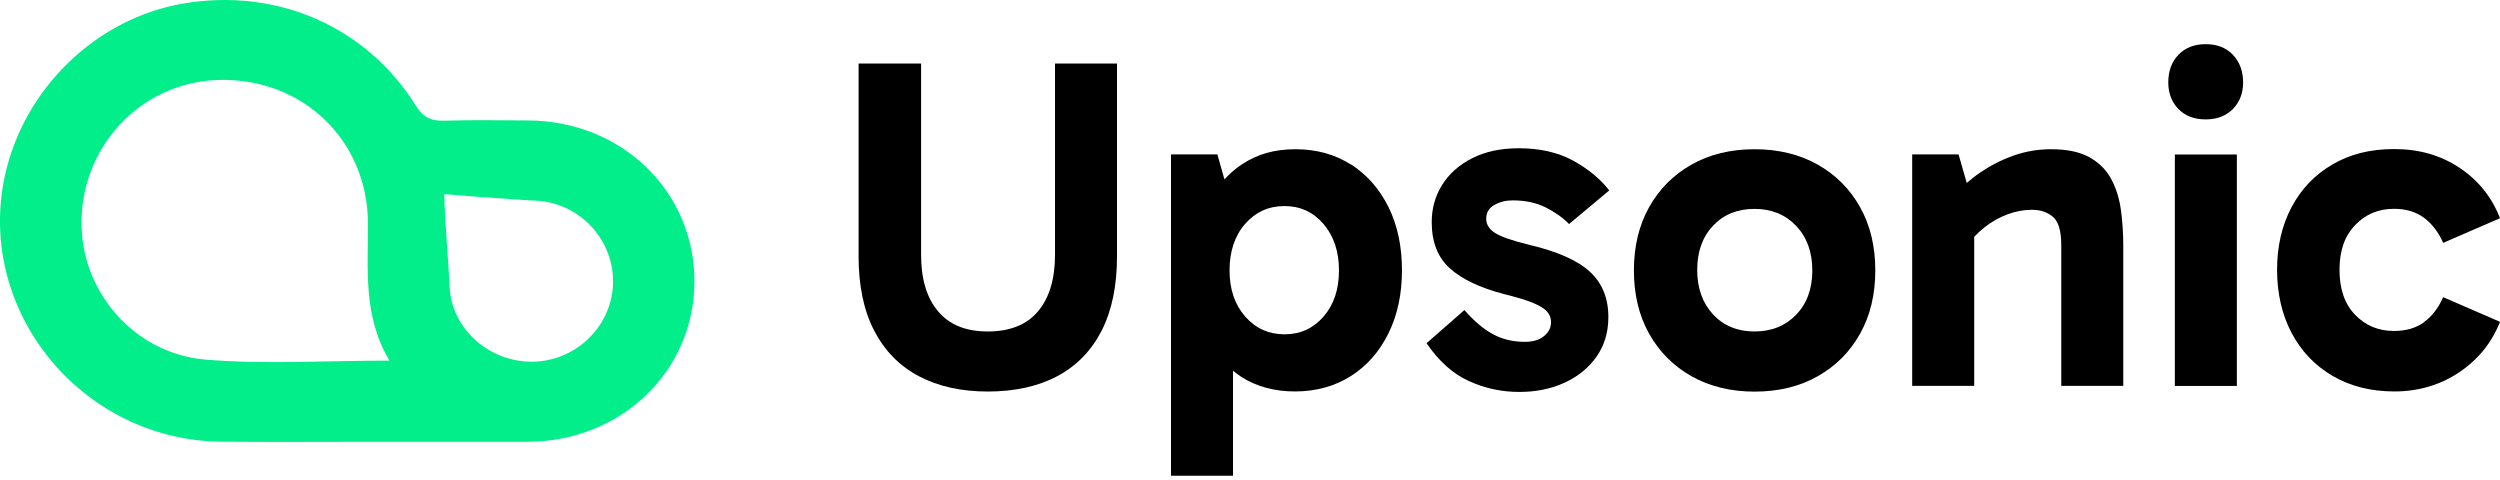
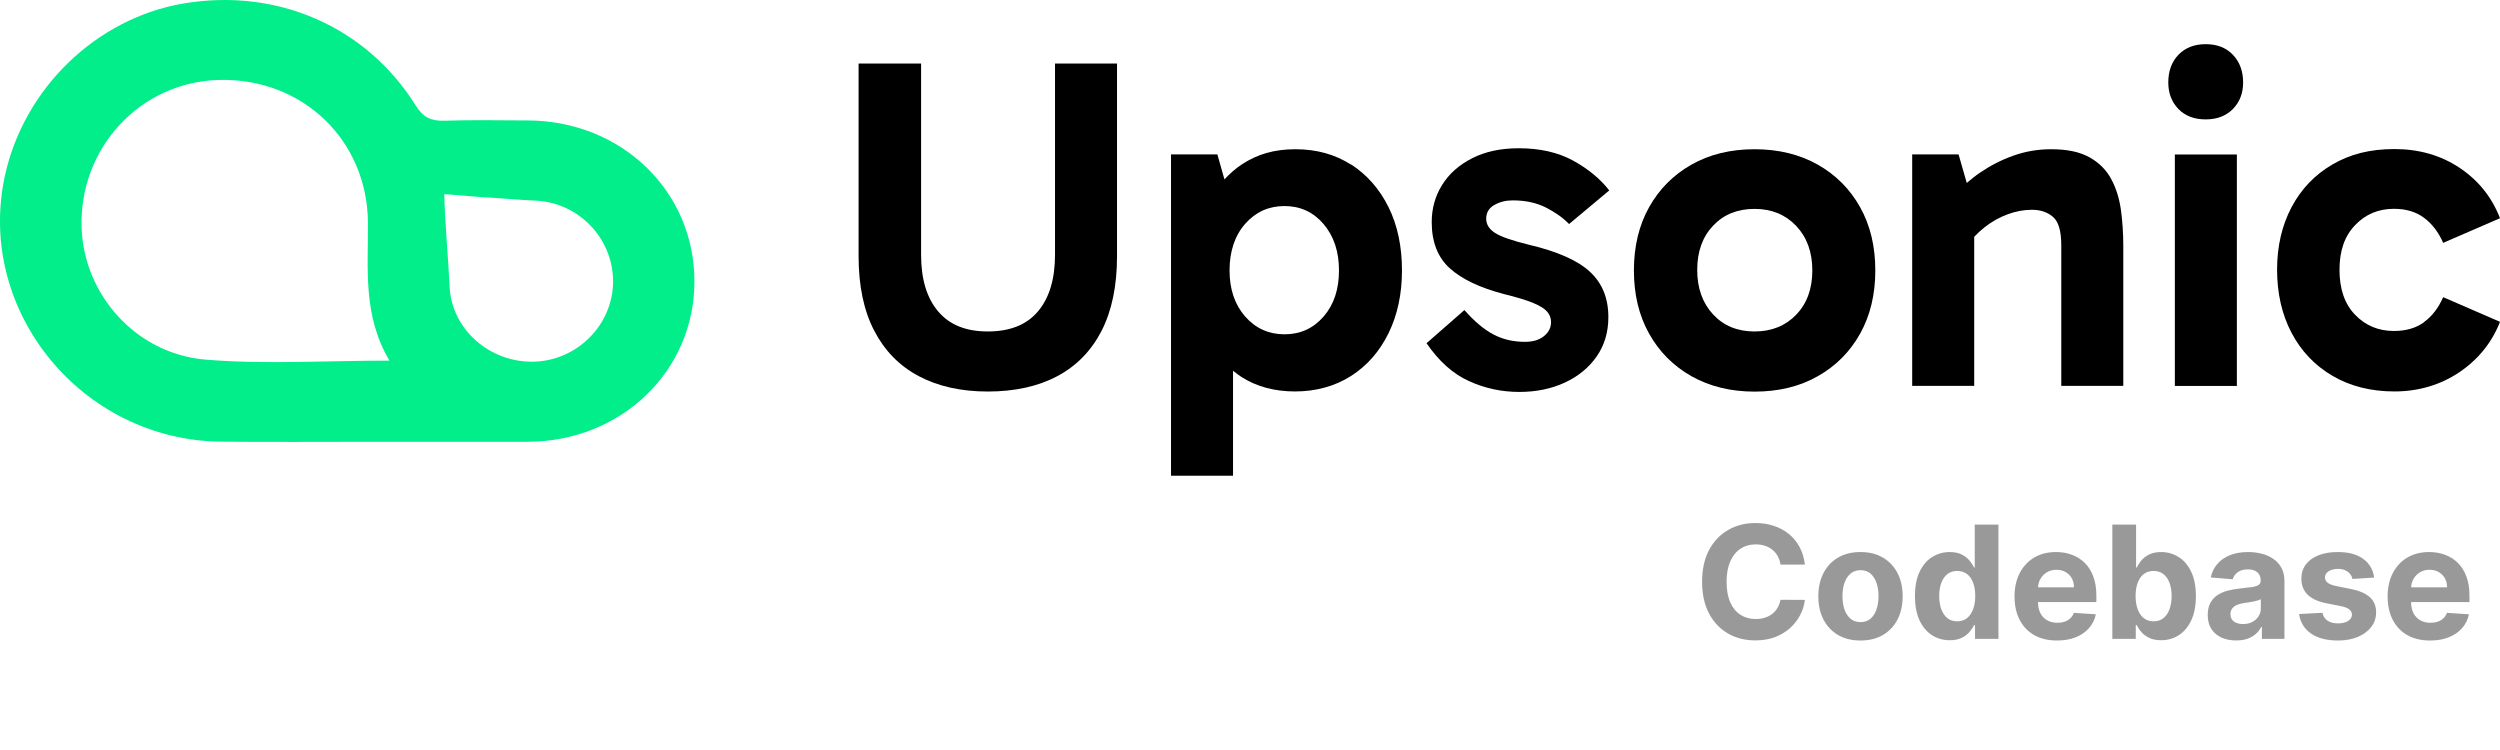
- <svg xmlns="http://www.w3.org/2000/svg" width="198" height="38" viewBox="0 0 198 38" fill="none">
-   <path d="M29.863 34.988C33.842 34.988 37.821 34.997 41.804 34.988C49.195 34.966 54.987 29.399 55 22.314C55.013 15.149 49.23 9.557 41.782 9.539C39.584 9.532 37.386 9.486 35.191 9.56C34.119 9.598 33.495 9.272 32.915 8.341C29.014 2.1 21.939 -0.972 14.554 0.273C7.654 1.433 1.903 6.975 0.389 13.917C-1.934 24.586 6.44 34.882 17.549 34.982C21.655 35.019 25.757 34.988 29.863 34.988ZM30.846 28.561C25.776 28.561 20.989 28.875 16.266 28.48C10.767 28.018 6.664 23.338 6.466 18.094C6.226 11.736 11.114 6.467 17.382 6.33C23.985 6.184 29.103 11.115 29.14 17.644C29.163 21.297 28.727 25.011 30.846 28.561ZM38.07 15.608C38.982 15.643 41.444 15.86 42.356 15.888C45.799 15.999 48.564 18.87 48.555 22.302C48.548 25.709 45.726 28.558 42.277 28.645C38.789 28.732 35.762 26.079 35.611 22.709C35.523 20.754 35.217 17.331 35.188 15.373" fill="#01EE8A" />
-   <path d="M83.557 20.178C83.557 22.104 83.107 23.594 82.208 24.659C81.309 25.725 79.987 26.252 78.234 26.252C76.481 26.252 75.197 25.719 74.298 24.659C73.4 23.6 72.95 22.104 72.95 20.178V5.032H68V20.287C68 22.637 68.411 24.602 69.239 26.194C70.061 27.78 71.236 28.98 72.764 29.789C74.286 30.598 76.115 31.009 78.234 31.009C80.353 31.009 82.221 30.605 83.743 29.789C85.264 28.98 86.433 27.78 87.248 26.194C88.057 24.608 88.468 22.637 88.468 20.287V5.032H83.557V20.178Z" fill="black" />
-   <path d="M107.004 13.039C105.739 12.23 104.275 11.819 102.599 11.819C100.924 11.819 99.595 12.21 98.381 13C97.861 13.341 97.399 13.751 96.975 14.207L96.417 12.23H92.744V37.68H97.656V29.359C97.874 29.539 98.092 29.712 98.33 29.86C99.531 30.624 100.943 31.003 102.567 31.003C104.192 31.003 105.713 30.599 106.991 29.783C108.269 28.974 109.257 27.838 109.97 26.393C110.683 24.942 111.036 23.279 111.036 21.404C111.036 19.53 110.683 17.835 109.97 16.403C109.257 14.971 108.269 13.841 107.01 13.026L107.004 13.039ZM104.827 25.07C104.012 26.008 102.985 26.477 101.733 26.477C100.481 26.477 99.447 26.008 98.619 25.07C97.797 24.133 97.38 22.913 97.38 21.417C97.38 19.921 97.791 18.663 98.619 17.726C99.441 16.788 100.481 16.32 101.733 16.32C102.985 16.32 104.012 16.795 104.827 17.745C105.636 18.695 106.047 19.921 106.047 21.417C106.047 22.913 105.643 24.133 104.827 25.07Z" fill="black" />
-   <path d="M118.342 16.242C118.766 15.992 119.254 15.87 119.806 15.87C120.808 15.87 121.681 16.056 122.432 16.435C123.183 16.814 123.793 17.25 124.268 17.745L127.453 15.08C126.727 14.156 125.771 13.366 124.583 12.718C123.395 12.069 121.963 11.742 120.288 11.742C118.862 11.742 117.63 12.005 116.596 12.531C115.556 13.058 114.766 13.764 114.214 14.65C113.662 15.536 113.392 16.518 113.392 17.591C113.392 19.164 113.867 20.384 114.817 21.244C115.768 22.104 117.193 22.785 119.093 23.285C120.121 23.536 120.898 23.773 121.437 23.998C121.976 24.223 122.342 24.454 122.541 24.692C122.74 24.929 122.843 25.199 122.843 25.501C122.843 25.95 122.657 26.322 122.278 26.624C121.906 26.926 121.405 27.074 120.776 27.074C119.851 27.074 119.016 26.881 118.284 26.489C117.546 26.104 116.776 25.462 115.98 24.557L112.981 27.183C113.957 28.608 115.074 29.61 116.339 30.181C117.604 30.759 118.933 31.041 120.333 31.041C121.655 31.041 122.849 30.797 123.915 30.309C124.974 29.822 125.822 29.134 126.445 28.248C127.068 27.363 127.382 26.316 127.382 25.115C127.382 23.613 126.894 22.419 125.918 21.52C124.942 20.621 123.331 19.908 121.084 19.382C119.761 19.055 118.862 18.746 118.4 18.445C117.938 18.143 117.707 17.77 117.707 17.321C117.707 16.846 117.918 16.486 118.342 16.236V16.242Z" fill="black" />
-   <path d="M143.966 13.039C142.528 12.23 140.859 11.819 138.964 11.819C137.07 11.819 135.395 12.223 133.963 13.039C132.525 13.854 131.408 14.978 130.605 16.416C129.803 17.854 129.405 19.523 129.405 21.417C129.405 23.311 129.803 24.987 130.605 26.419C131.408 27.857 132.525 28.98 133.963 29.796C135.401 30.605 137.07 31.016 138.964 31.016C140.859 31.016 142.534 30.611 143.966 29.796C145.404 28.987 146.521 27.857 147.324 26.419C148.126 24.981 148.524 23.311 148.524 21.417C148.524 19.523 148.126 17.848 147.324 16.416C146.521 14.978 145.404 13.854 143.966 13.039ZM142.258 24.923C141.411 25.809 140.306 26.252 138.958 26.252C137.61 26.252 136.512 25.802 135.677 24.904C134.843 24.005 134.419 22.83 134.419 21.379C134.419 19.928 134.836 18.759 135.677 17.873C136.512 16.987 137.61 16.544 138.958 16.544C140.306 16.544 141.404 16.994 142.258 17.892C143.106 18.791 143.536 19.966 143.536 21.417C143.536 22.868 143.112 24.037 142.258 24.923Z" fill="black" />
-   <path d="M167.208 14.181C166.822 13.456 166.245 12.885 165.481 12.454C164.716 12.031 163.715 11.819 162.463 11.819C161.416 11.819 160.415 11.986 159.465 12.326C158.514 12.66 157.622 13.122 156.787 13.694C156.428 13.938 156.094 14.214 155.766 14.49L155.118 12.23H151.446V30.56H156.357V18.753C156.614 18.483 156.896 18.22 157.198 17.982C157.763 17.546 158.367 17.206 159.015 16.968C159.664 16.73 160.299 16.615 160.928 16.615C161.603 16.615 162.161 16.801 162.598 17.18C163.034 17.552 163.253 18.303 163.253 19.427V30.56H168.164V19.465C168.164 18.49 168.1 17.546 167.978 16.634C167.85 15.722 167.599 14.901 167.208 14.181Z" fill="black" />
-   <path d="M174.688 3.498C173.789 3.498 173.07 3.781 172.531 4.339C171.991 4.904 171.728 5.63 171.728 6.535C171.728 7.382 171.998 8.082 172.531 8.634C173.07 9.187 173.789 9.456 174.688 9.456C175.587 9.456 176.306 9.18 176.845 8.634C177.384 8.082 177.654 7.382 177.654 6.535C177.654 5.636 177.384 4.904 176.845 4.339C176.306 3.774 175.587 3.498 174.688 3.498Z" fill="black" />
-   <path d="M177.159 12.236H172.248V30.567H177.159V12.236Z" fill="black" />
-   <path d="M191.984 25.52C191.349 25.982 190.552 26.213 189.602 26.213C188.376 26.213 187.355 25.789 186.527 24.935C185.705 24.088 185.288 22.9 185.288 21.372C185.288 19.844 185.699 18.688 186.527 17.828C187.349 16.968 188.376 16.538 189.602 16.538C190.552 16.538 191.349 16.775 191.984 17.25C192.62 17.725 193.127 18.387 193.499 19.234L198 17.282C197.352 15.607 196.279 14.277 194.796 13.289C193.307 12.3 191.593 11.806 189.641 11.806C187.689 11.806 186.129 12.21 184.729 13.025C183.329 13.841 182.251 14.971 181.487 16.416C180.723 17.866 180.344 19.517 180.344 21.366C180.344 23.215 180.723 24.903 181.487 26.354C182.251 27.805 183.329 28.942 184.729 29.764C186.129 30.585 187.766 31.003 189.641 31.003C191.515 31.003 193.275 30.495 194.777 29.481C196.279 28.467 197.352 27.137 198 25.488L193.499 23.536C193.127 24.383 192.62 25.044 191.984 25.507V25.52Z" fill="black" />
+ <svg xmlns="http://www.w3.org/2000/svg" width="1671" height="501" viewBox="0 0 1671 501" fill="none">
+   <path d="M252.023 295.278C285.606 295.278 319.19 295.356 352.8 295.278C415.177 295.094 464.062 248.111 464.168 188.322C464.275 127.851 415.47 80.658 352.614 80.501C334.066 80.449 315.518 80.056 296.996 80.684C287.948 80.999 282.679 78.249 277.783 70.392C244.864 17.726 185.149 -8.201 122.825 2.3C64.599 12.095 16.06 58.869 3.287 117.454C-16.326 207.492 54.354 294.387 148.106 295.225C182.754 295.54 217.375 295.278 252.023 295.278ZM260.326 241.04C217.535 241.04 177.139 243.685 137.275 240.359C90.865 236.457 56.243 196.964 54.567 152.704C52.544 99.043 93.792 54.574 146.695 53.422C202.419 52.191 245.61 93.805 245.929 148.907C246.115 179.732 242.443 211.08 260.326 241.04ZM321.292 131.727C328.983 132.015 349.766 133.848 357.457 134.084C386.517 135.027 409.855 159.252 409.775 188.217C409.722 216.972 385.905 241.014 356.792 241.747C327.36 242.481 301.813 220.089 300.535 191.648C299.79 175.148 297.209 146.262 296.969 129.737" fill="#01EE8A" />
+   <path d="M705.171 170.289C705.171 186.544 701.378 199.115 693.792 208.11C686.207 217.104 675.045 221.547 660.252 221.547C645.46 221.547 634.623 217.05 627.037 208.11C619.451 199.169 615.658 186.544 615.658 170.289V42.468H573.882V171.21C573.882 191.041 577.35 207.622 584.34 221.06C591.276 234.443 601.191 244.576 614.087 251.403C626.929 258.23 642.371 261.698 660.252 261.698C678.133 261.698 693.901 258.284 706.742 251.403C719.584 244.576 729.446 234.443 736.327 221.06C743.154 207.676 746.622 191.041 746.622 171.21V42.468H705.171V170.289Z" fill="black" />
+   <path d="M903.052 110.04C892.378 103.213 880.024 99.745 865.882 99.745C851.74 99.745 840.524 103.051 830.283 109.715C825.894 112.587 821.993 116.055 818.416 119.902L813.702 103.213H782.709V318H824.16V247.777C826.002 249.294 827.845 250.757 829.849 252.003C839.982 258.451 851.902 261.648 865.611 261.648C879.32 261.648 892.161 258.235 902.944 251.353C913.727 244.526 922.071 234.935 928.086 222.744C934.1 210.498 937.08 196.464 937.08 180.642C937.08 164.821 934.1 150.516 928.086 138.433C922.071 126.35 913.727 116.813 903.107 109.932L903.052 110.04ZM884.684 211.582C877.803 219.493 869.133 223.448 858.567 223.448C848.001 223.448 839.277 219.493 832.288 211.582C825.352 203.671 821.83 193.376 821.83 180.751C821.83 168.126 825.298 157.506 832.288 149.595C839.223 141.684 848.001 137.728 858.567 137.728C869.133 137.728 877.803 141.738 884.684 149.757C891.511 157.777 894.979 168.126 894.979 180.751C894.979 193.376 891.565 203.671 884.684 211.582Z" fill="black" />
+   <path d="M998.74 137.074C1002.32 134.961 1006.43 133.932 1011.09 133.932C1019.55 133.932 1026.92 135.503 1033.26 138.7C1039.59 141.897 1044.74 145.581 1048.75 149.753L1075.63 127.267C1069.5 119.464 1061.43 112.8 1051.41 107.327C1041.38 101.854 1029.3 99.091 1015.16 99.091C1003.13 99.091 992.725 101.313 984.001 105.756C975.224 110.199 968.559 116.159 963.899 123.637C959.239 131.114 956.963 139.404 956.963 148.453C956.963 161.728 960.973 172.023 968.992 179.284C977.012 186.545 989.041 192.288 1005.08 196.515C1013.75 198.628 1020.3 200.633 1024.86 202.529C1029.41 204.425 1032.5 206.376 1034.18 208.381C1035.86 210.386 1036.72 212.661 1036.72 215.208C1036.72 219.001 1035.15 222.144 1031.95 224.69C1028.81 227.237 1024.59 228.483 1019.28 228.483C1011.47 228.483 1004.43 226.858 998.252 223.553C992.021 220.302 985.519 214.883 978.8 207.243L953.496 229.404C961.732 241.433 971.16 249.886 981.834 254.709C992.508 259.585 1003.72 261.969 1015.54 261.969C1026.7 261.969 1036.78 259.91 1045.77 255.792C1054.71 251.674 1061.86 245.876 1067.12 238.399C1072.38 230.922 1075.03 222.09 1075.03 211.957C1075.03 199.278 1070.91 189.2 1062.68 181.614C1054.44 174.028 1040.84 168.014 1021.88 163.57C1010.71 160.807 1003.13 158.206 999.227 155.66C995.326 153.113 993.375 149.97 993.375 146.177C993.375 142.168 995.163 139.133 998.74 137.02V137.074Z" fill="black" />
+   <path d="M1214.99 110.04C1202.86 103.213 1188.77 99.745 1172.78 99.745C1156.8 99.745 1142.66 103.159 1130.57 110.04C1118.44 116.922 1109.01 126.404 1102.24 138.541C1095.46 150.679 1092.1 164.767 1092.1 180.751C1092.1 196.735 1095.46 210.878 1102.24 222.961C1109.01 235.098 1118.44 244.58 1130.57 251.462C1142.71 258.289 1156.8 261.757 1172.78 261.757C1188.77 261.757 1202.91 258.343 1214.99 251.462C1227.13 244.634 1236.56 235.098 1243.33 222.961C1250.1 210.823 1253.46 196.735 1253.46 180.751C1253.46 164.767 1250.1 150.625 1243.33 138.541C1236.56 126.404 1227.13 116.922 1214.99 110.04ZM1200.58 210.336C1193.43 217.813 1184.11 221.552 1172.73 221.552C1161.35 221.552 1152.08 217.759 1145.04 210.173C1138 202.587 1134.42 192.672 1134.42 180.426C1134.42 168.18 1137.94 158.319 1145.04 150.841C1152.08 143.364 1161.35 139.625 1172.73 139.625C1184.11 139.625 1193.37 143.418 1200.58 151.004C1207.73 158.59 1211.36 168.505 1211.36 180.751C1211.36 192.997 1207.79 202.858 1200.58 210.336Z" fill="black" />
+   <path d="M1411.13 119.685C1407.88 113.562 1403.01 108.74 1396.56 105.11C1390.11 101.533 1381.66 99.745 1371.09 99.745C1362.26 99.745 1353.81 101.154 1345.79 104.026C1337.77 106.844 1330.24 110.745 1323.19 115.567C1320.16 117.626 1317.34 119.956 1314.58 122.286L1309.11 103.213H1278.11V257.91H1319.56V158.264C1321.73 155.989 1324.11 153.767 1326.66 151.762C1331.43 148.078 1336.52 145.206 1342 143.201C1347.47 141.196 1352.83 140.221 1358.14 140.221C1363.83 140.221 1368.55 141.792 1372.23 144.989C1375.92 148.132 1377.76 154.472 1377.76 163.954V257.91H1419.21V164.279C1419.21 156.043 1418.67 148.078 1417.64 140.384C1416.55 132.689 1414.44 125.754 1411.13 119.685Z" fill="black" />
+   <path d="M1474.27 29.521C1466.68 29.521 1460.61 31.906 1456.06 36.62C1451.51 41.388 1449.29 47.511 1449.29 55.151C1449.29 62.303 1451.56 68.209 1456.06 72.869C1460.61 77.529 1466.68 79.805 1474.27 79.805C1481.85 79.805 1487.92 77.475 1492.47 72.869C1497.02 68.209 1499.3 62.303 1499.3 55.151C1499.3 47.565 1497.02 41.388 1492.47 36.62C1487.92 31.851 1481.85 29.521 1474.27 29.521Z" fill="black" />
+   <path d="M1495.12 103.265H1453.67V257.962H1495.12V103.265Z" fill="black" />
+   <path d="M1620.23 215.372C1614.87 219.273 1608.15 221.224 1600.13 221.224C1589.78 221.224 1581.17 217.648 1574.18 210.441C1567.24 203.289 1563.72 193.265 1563.72 180.369C1563.72 167.473 1567.19 157.72 1574.18 150.459C1581.11 143.198 1589.78 139.568 1600.13 139.568C1608.15 139.568 1614.87 141.573 1620.23 145.582C1625.6 149.592 1629.88 155.173 1633.02 162.325L1671.01 145.853C1665.53 131.711 1656.48 120.495 1643.97 112.151C1631.4 103.806 1616.93 99.634 1600.46 99.634C1583.99 99.634 1570.82 103.048 1559.01 109.929C1547.19 116.81 1538.09 126.347 1531.64 138.538C1525.2 150.784 1522 164.709 1522 180.315C1522 195.92 1525.2 210.17 1531.64 222.416C1538.09 234.661 1547.19 244.252 1559.01 251.188C1570.82 258.123 1584.64 261.645 1600.46 261.645C1616.28 261.645 1631.13 257.365 1643.81 248.804C1656.48 240.243 1665.53 229.026 1671.01 215.101L1633.02 198.629C1629.88 205.781 1625.6 211.362 1620.23 215.264V215.372Z" fill="black" />
+   <path d="M1206.4 377.371H1190.07C1189.77 375.258 1189.16 373.381 1188.24 371.741C1187.32 370.075 1186.14 368.658 1184.7 367.49C1183.26 366.322 1181.59 365.427 1179.7 364.805C1177.84 364.184 1175.81 363.873 1173.62 363.873C1169.67 363.873 1166.23 364.855 1163.3 366.819C1160.36 368.758 1158.09 371.592 1156.47 375.32C1154.86 379.024 1154.05 383.523 1154.05 388.818C1154.05 394.262 1154.86 398.836 1156.47 402.54C1158.11 406.244 1160.4 409.04 1163.33 410.929C1166.27 412.819 1169.66 413.763 1173.51 413.763C1175.67 413.763 1177.68 413.477 1179.51 412.906C1181.38 412.334 1183.03 411.501 1184.47 410.407C1185.92 409.289 1187.11 407.934 1188.05 406.343C1189.02 404.752 1189.69 402.937 1190.07 400.899L1206.4 400.974C1205.98 404.479 1204.92 407.859 1203.23 411.116C1201.56 414.347 1199.31 417.243 1196.48 419.804C1193.67 422.339 1190.32 424.353 1186.41 425.844C1182.54 427.311 1178.15 428.044 1173.25 428.044C1166.44 428.044 1160.35 426.503 1154.98 423.42C1149.64 420.338 1145.41 415.876 1142.3 410.034C1139.22 404.193 1137.68 397.121 1137.68 388.818C1137.68 380.491 1139.25 373.406 1142.38 367.565C1145.51 361.723 1149.76 357.273 1155.13 354.216C1160.5 351.134 1166.54 349.592 1173.25 349.592C1177.68 349.592 1181.78 350.214 1185.56 351.457C1189.36 352.7 1192.73 354.514 1195.66 356.901C1198.59 359.262 1200.98 362.158 1202.82 365.588C1204.68 369.019 1205.88 372.946 1206.4 377.371ZM1243.56 428.119C1237.76 428.119 1232.75 426.888 1228.53 424.427C1224.33 421.941 1221.08 418.486 1218.8 414.061C1216.51 409.612 1215.37 404.454 1215.37 398.587C1215.37 392.671 1216.51 387.501 1218.8 383.076C1221.08 378.626 1224.33 375.171 1228.53 372.71C1232.75 370.224 1237.76 368.982 1243.56 368.982C1249.35 368.982 1254.34 370.224 1258.54 372.71C1262.77 375.171 1266.03 378.626 1268.31 383.076C1270.6 387.501 1271.74 392.671 1271.74 398.587C1271.74 404.454 1270.6 409.612 1268.31 414.061C1266.03 418.486 1262.77 421.941 1258.54 424.427C1254.34 426.888 1249.35 428.119 1243.56 428.119ZM1243.63 415.814C1246.26 415.814 1248.46 415.068 1250.23 413.577C1251.99 412.06 1253.32 409.997 1254.22 407.387C1255.14 404.777 1255.6 401.806 1255.6 398.475C1255.6 395.145 1255.14 392.174 1254.22 389.564C1253.32 386.954 1251.99 384.891 1250.23 383.374C1248.46 381.858 1246.26 381.1 1243.63 381.1C1240.97 381.1 1238.73 381.858 1236.92 383.374C1235.13 384.891 1233.77 386.954 1232.85 389.564C1231.96 392.174 1231.51 395.145 1231.51 398.475C1231.51 401.806 1231.96 404.777 1232.85 407.387C1233.77 409.997 1235.13 412.06 1236.92 413.577C1238.73 415.068 1240.97 415.814 1243.63 415.814ZM1303.18 427.932C1298.83 427.932 1294.89 426.814 1291.36 424.576C1287.85 422.314 1285.07 418.996 1283 414.621C1280.97 410.221 1279.95 404.827 1279.95 398.438C1279.95 391.876 1281 386.419 1283.12 382.069C1285.23 377.694 1288.04 374.425 1291.54 372.263C1295.07 370.075 1298.94 368.982 1303.14 368.982C1306.35 368.982 1309.02 369.528 1311.16 370.622C1313.32 371.691 1315.06 373.033 1316.38 374.649C1317.72 376.24 1318.74 377.806 1319.43 379.347H1319.92V350.636H1335.77V427H1320.11V417.827H1319.43C1318.69 419.418 1317.63 420.997 1316.26 422.563C1314.92 424.104 1313.17 425.384 1311.01 426.403C1308.87 427.423 1306.26 427.932 1303.18 427.932ZM1308.21 415.292C1310.77 415.292 1312.93 414.596 1314.7 413.204C1316.49 411.787 1317.86 409.811 1318.8 407.275C1319.77 404.74 1320.25 401.769 1320.25 398.364C1320.25 394.958 1319.78 392 1318.84 389.489C1317.89 386.979 1316.53 385.04 1314.74 383.673C1312.95 382.305 1310.77 381.622 1308.21 381.622C1305.6 381.622 1303.4 382.33 1301.61 383.747C1299.82 385.164 1298.47 387.128 1297.55 389.638C1296.63 392.149 1296.17 395.058 1296.17 398.364C1296.17 401.695 1296.63 404.64 1297.55 407.201C1298.49 409.736 1299.85 411.725 1301.61 413.167C1303.4 414.583 1305.6 415.292 1308.21 415.292ZM1374.93 428.119C1369.04 428.119 1363.96 426.925 1359.71 424.539C1355.49 422.128 1352.23 418.722 1349.94 414.322C1347.66 409.898 1346.51 404.665 1346.51 398.625C1346.51 392.733 1347.66 387.563 1349.94 383.113C1352.23 378.664 1355.45 375.196 1359.6 372.71C1363.78 370.224 1368.67 368.982 1374.29 368.982C1378.07 368.982 1381.59 369.591 1384.84 370.809C1388.13 372.002 1390.98 373.804 1393.42 376.215C1395.88 378.626 1397.8 381.659 1399.16 385.313C1400.53 388.942 1401.21 393.193 1401.21 398.065V402.428H1352.85V392.584H1386.26C1386.26 390.297 1385.76 388.271 1384.77 386.506C1383.78 384.741 1382.4 383.362 1380.63 382.368C1378.89 381.348 1376.87 380.839 1374.55 380.839C1372.14 380.839 1370 381.398 1368.14 382.517C1366.3 383.61 1364.86 385.089 1363.81 386.954C1362.77 388.793 1362.24 390.844 1362.21 393.106V402.465C1362.21 405.299 1362.73 407.748 1363.78 409.811C1364.85 411.874 1366.35 413.465 1368.29 414.583C1370.23 415.702 1372.53 416.261 1375.19 416.261C1376.95 416.261 1378.57 416.013 1380.03 415.516C1381.5 415.018 1382.76 414.273 1383.8 413.278C1384.84 412.284 1385.64 411.066 1386.19 409.624L1400.88 410.594C1400.13 414.124 1398.6 417.206 1396.29 419.841C1394 422.451 1391.05 424.489 1387.42 425.956C1383.81 427.398 1379.65 428.119 1374.93 428.119ZM1411.88 427V350.636H1427.76V379.347H1428.25C1428.94 377.806 1429.95 376.24 1431.27 374.649C1432.61 373.033 1434.35 371.691 1436.49 370.622C1438.65 369.528 1441.33 368.982 1444.54 368.982C1448.72 368.982 1452.57 370.075 1456.1 372.263C1459.63 374.425 1462.45 377.694 1464.56 382.069C1466.68 386.419 1467.73 391.876 1467.73 398.438C1467.73 404.827 1466.7 410.221 1464.64 414.621C1462.6 418.996 1459.82 422.314 1456.29 424.576C1452.78 426.814 1448.85 427.932 1444.5 427.932C1441.42 427.932 1438.8 427.423 1436.64 426.403C1434.5 425.384 1432.75 424.104 1431.38 422.563C1430.01 420.997 1428.97 419.418 1428.25 417.827H1427.54V427H1411.88ZM1427.43 398.364C1427.43 401.769 1427.9 404.74 1428.84 407.275C1429.79 409.811 1431.16 411.787 1432.94 413.204C1434.73 414.596 1436.91 415.292 1439.47 415.292C1442.06 415.292 1444.24 414.583 1446.03 413.167C1447.82 411.725 1449.18 409.736 1450.1 407.201C1451.04 404.64 1451.51 401.695 1451.51 398.364C1451.51 395.058 1451.05 392.149 1450.13 389.638C1449.21 387.128 1447.86 385.164 1446.07 383.747C1444.28 382.33 1442.08 381.622 1439.47 381.622C1436.88 381.622 1434.7 382.305 1432.91 383.673C1431.14 385.04 1429.79 386.979 1428.84 389.489C1427.9 392 1427.43 394.958 1427.43 398.364ZM1494.66 428.081C1491.01 428.081 1487.75 427.447 1484.89 426.18C1482.04 424.887 1479.77 422.985 1478.11 420.475C1476.47 417.939 1475.65 414.782 1475.65 411.004C1475.65 407.822 1476.23 405.15 1477.4 402.987C1478.57 400.825 1480.16 399.085 1482.17 397.767C1484.19 396.45 1486.47 395.455 1489.03 394.784C1491.62 394.113 1494.33 393.641 1497.16 393.367C1500.49 393.019 1503.18 392.696 1505.22 392.398C1507.25 392.075 1508.73 391.602 1509.65 390.981C1510.57 390.359 1511.03 389.44 1511.03 388.222V387.998C1511.03 385.636 1510.29 383.809 1508.8 382.517C1507.33 381.224 1505.24 380.578 1502.53 380.578C1499.67 380.578 1497.4 381.212 1495.71 382.479C1494.02 383.722 1492.9 385.288 1492.35 387.178L1477.66 385.984C1478.41 382.504 1479.87 379.496 1482.06 376.961C1484.25 374.401 1487.07 372.437 1490.53 371.07C1494.01 369.678 1498.03 368.982 1502.61 368.982C1505.79 368.982 1508.83 369.354 1511.74 370.1C1514.67 370.846 1517.27 372.002 1519.53 373.568C1521.82 375.134 1523.62 377.147 1524.94 379.608C1526.26 382.044 1526.92 384.965 1526.92 388.371V427H1511.85V419.058H1511.41C1510.49 420.848 1509.26 422.426 1507.71 423.793C1506.17 425.136 1504.32 426.192 1502.16 426.963C1500 427.708 1497.5 428.081 1494.66 428.081ZM1499.21 417.119C1501.55 417.119 1503.61 416.659 1505.4 415.739C1507.19 414.795 1508.6 413.527 1509.62 411.936C1510.64 410.345 1511.14 408.543 1511.14 406.529V400.452C1510.65 400.775 1509.96 401.073 1509.09 401.347C1508.25 401.595 1507.29 401.831 1506.22 402.055C1505.15 402.254 1504.09 402.44 1503.02 402.614C1501.95 402.763 1500.98 402.9 1500.11 403.025C1498.24 403.298 1496.62 403.733 1495.22 404.33C1493.83 404.926 1492.75 405.734 1491.98 406.753C1491.21 407.748 1490.82 408.99 1490.82 410.482C1490.82 412.645 1491.61 414.298 1493.17 415.441C1494.76 416.56 1496.78 417.119 1499.21 417.119ZM1586.89 386.059L1572.35 386.954C1572.1 385.711 1571.57 384.592 1570.75 383.598C1569.93 382.579 1568.85 381.771 1567.5 381.174C1566.19 380.553 1564.61 380.242 1562.77 380.242C1560.31 380.242 1558.23 380.764 1556.54 381.808C1554.85 382.827 1554.01 384.195 1554.01 385.91C1554.01 387.277 1554.55 388.433 1555.65 389.377C1556.74 390.322 1558.62 391.08 1561.28 391.652L1571.64 393.74C1577.21 394.884 1581.36 396.723 1584.1 399.259C1586.83 401.794 1588.2 405.125 1588.2 409.251C1588.2 413.005 1587.09 416.299 1584.88 419.132C1582.69 421.966 1579.68 424.179 1575.86 425.77C1572.05 427.336 1567.67 428.119 1562.69 428.119C1555.11 428.119 1549.07 426.54 1544.57 423.383C1540.1 420.201 1537.48 415.876 1536.71 410.407L1552.33 409.587C1552.8 411.899 1553.94 413.664 1555.76 414.882C1557.57 416.075 1559.9 416.672 1562.73 416.672C1565.52 416.672 1567.75 416.137 1569.44 415.068C1571.16 413.974 1572.03 412.57 1572.05 410.855C1572.03 409.413 1571.42 408.232 1570.23 407.312C1569.03 406.368 1567.19 405.647 1564.71 405.15L1554.79 403.174C1549.2 402.055 1545.03 400.116 1542.3 397.357C1539.59 394.598 1538.23 391.08 1538.23 386.805C1538.23 383.126 1539.23 379.956 1541.22 377.297C1543.23 374.637 1546.05 372.586 1549.68 371.144C1553.34 369.702 1557.61 368.982 1562.51 368.982C1569.74 368.982 1575.43 370.51 1579.59 373.568C1583.76 376.625 1586.2 380.789 1586.89 386.059ZM1624.3 428.119C1618.41 428.119 1613.34 426.925 1609.09 424.539C1604.86 422.128 1601.61 418.722 1599.32 414.322C1597.03 409.898 1595.89 404.665 1595.89 398.625C1595.89 392.733 1597.03 387.563 1599.32 383.113C1601.61 378.664 1604.83 375.196 1608.98 372.71C1613.15 370.224 1618.05 368.982 1623.67 368.982C1627.45 368.982 1630.96 369.591 1634.22 370.809C1637.5 372.002 1640.36 373.804 1642.8 376.215C1645.26 378.626 1647.17 381.659 1648.54 385.313C1649.91 388.942 1650.59 393.193 1650.59 398.065V402.428H1602.23V392.584H1635.64C1635.64 390.297 1635.14 388.271 1634.15 386.506C1633.15 384.741 1631.77 383.362 1630.01 382.368C1628.27 381.348 1626.24 380.839 1623.93 380.839C1621.52 380.839 1619.38 381.398 1617.52 382.517C1615.68 383.61 1614.23 385.089 1613.19 386.954C1612.15 388.793 1611.61 390.844 1611.59 393.106V402.465C1611.59 405.299 1612.11 407.748 1613.15 409.811C1614.22 411.874 1615.73 413.465 1617.66 414.583C1619.6 415.702 1621.9 416.261 1624.56 416.261C1626.33 416.261 1627.94 416.013 1629.41 415.516C1630.88 415.018 1632.13 414.273 1633.18 413.278C1634.22 412.284 1635.02 411.066 1635.56 409.624L1650.25 410.594C1649.51 414.124 1647.98 417.206 1645.67 419.841C1643.38 422.451 1640.42 424.489 1636.79 425.956C1633.19 427.398 1629.02 428.119 1624.3 428.119Z" fill="black" fill-opacity="0.4" />
</svg>
